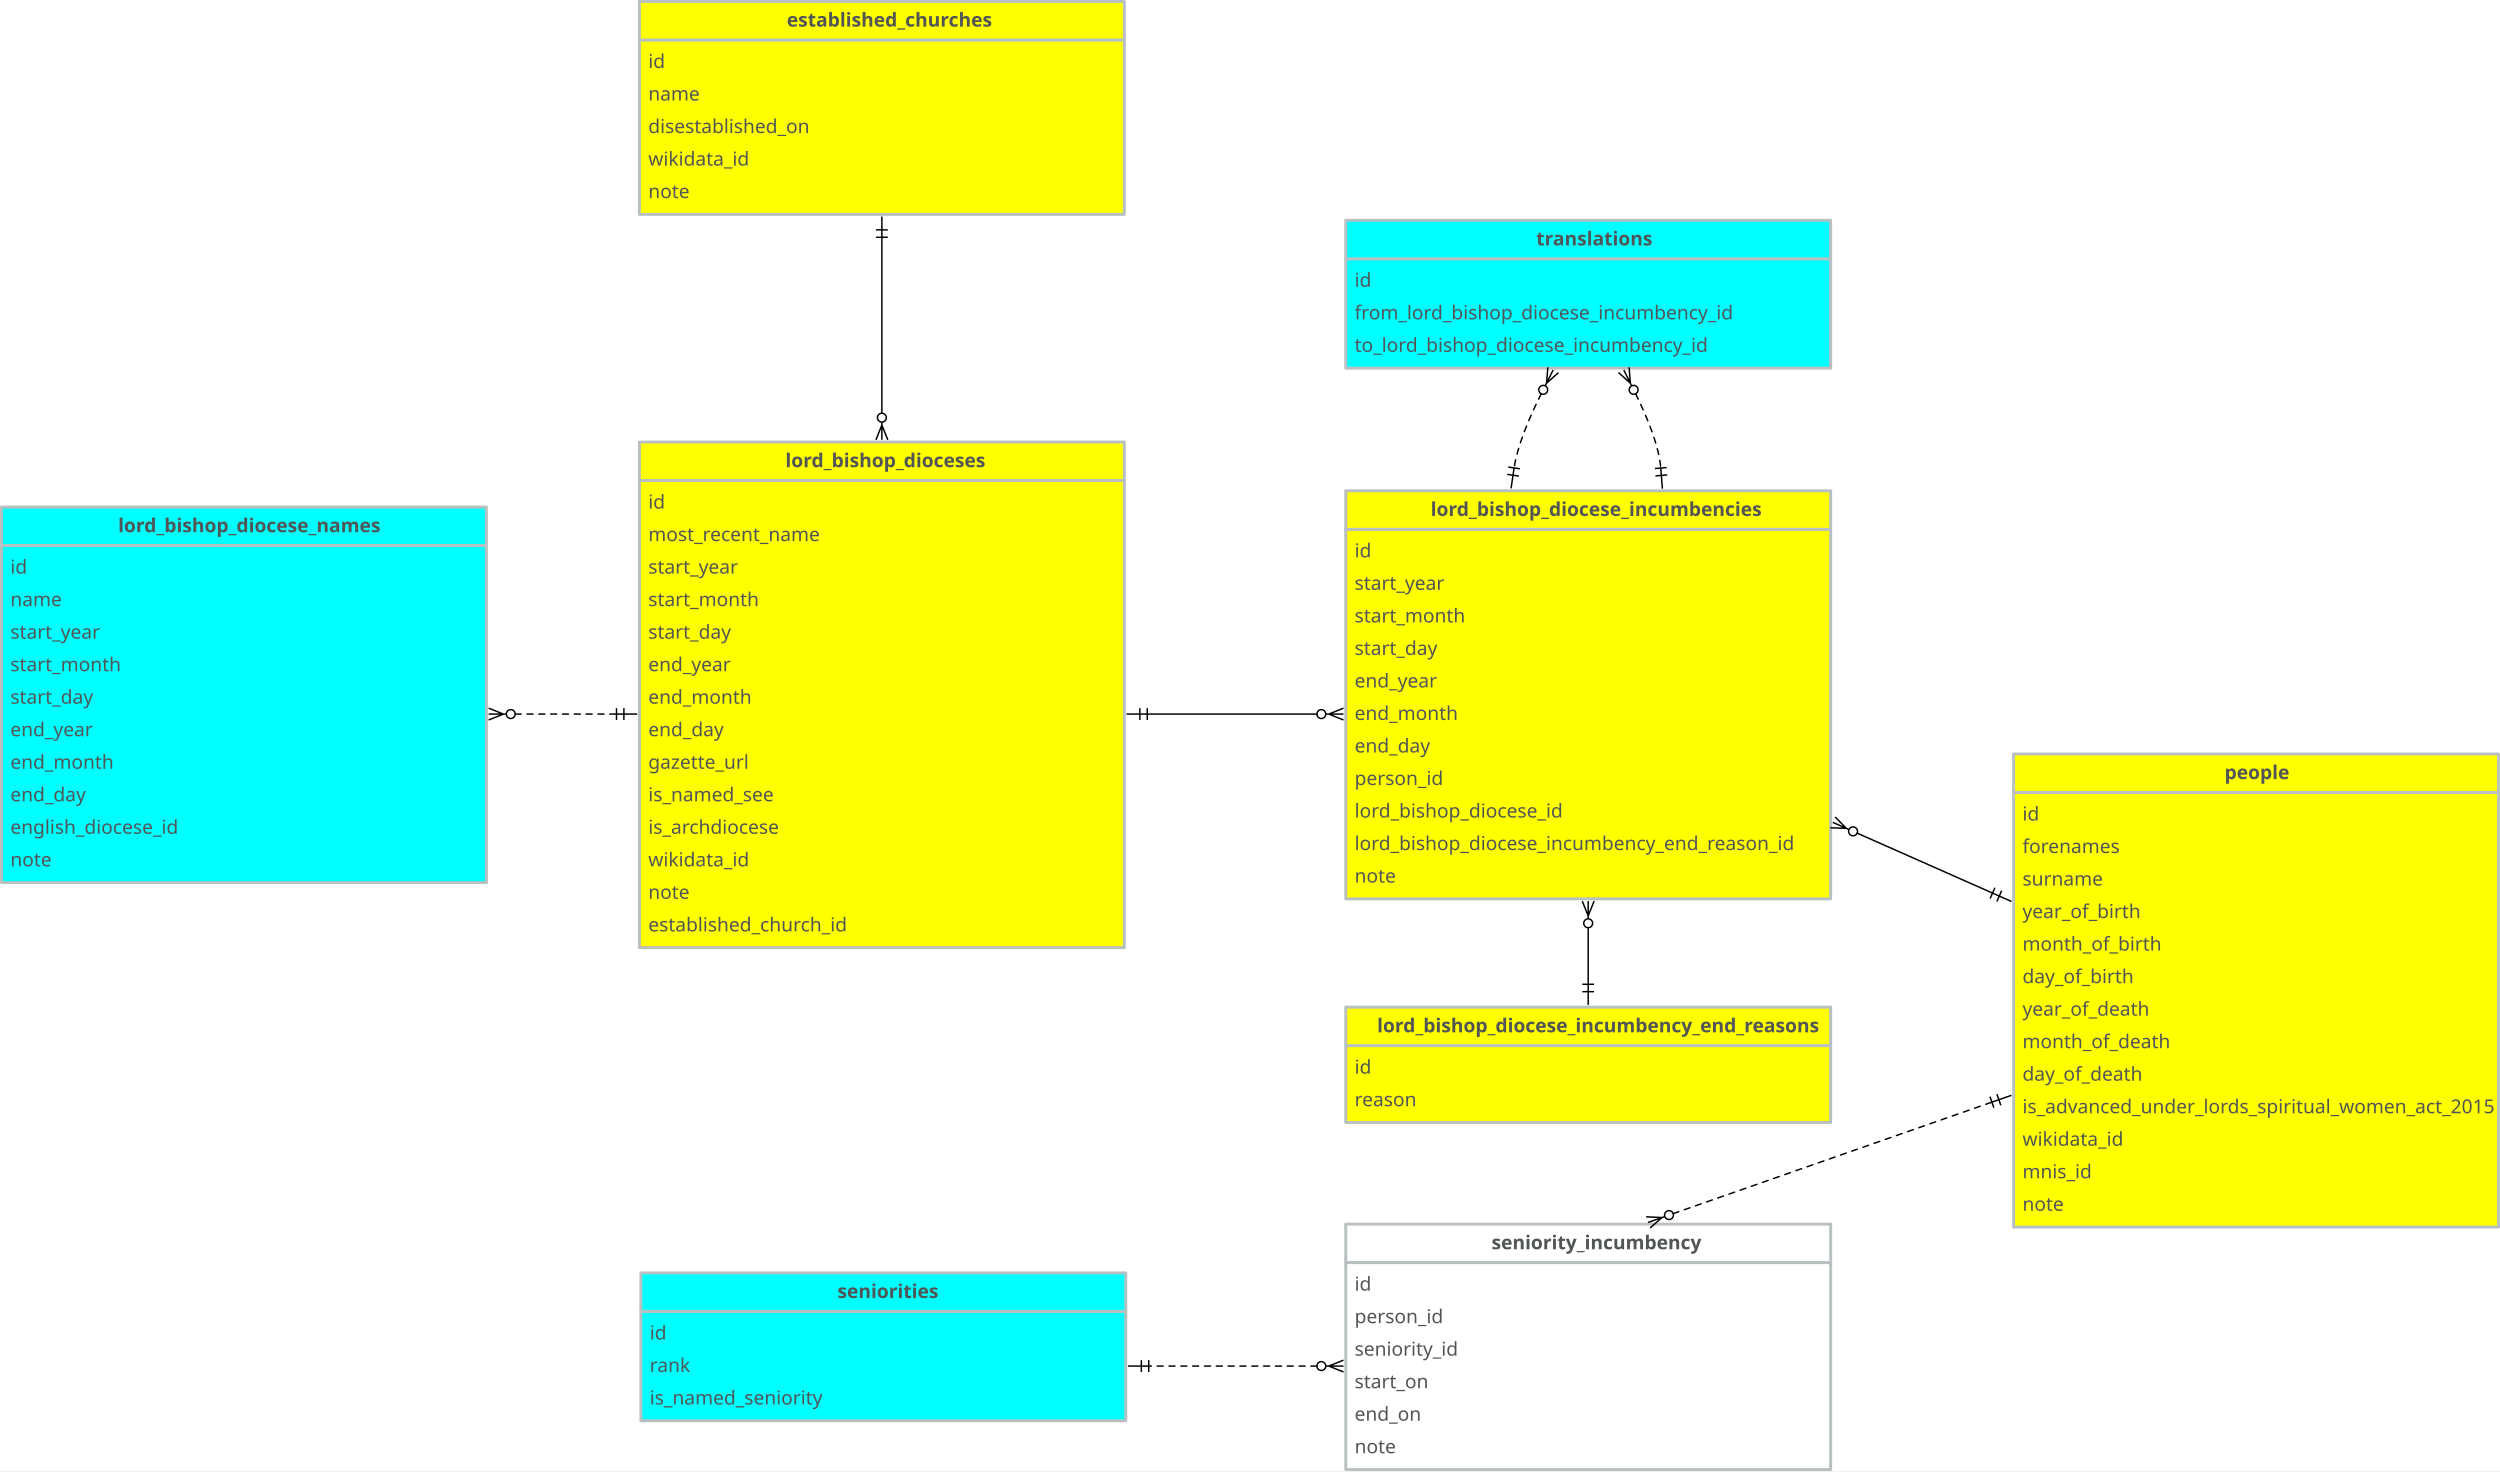
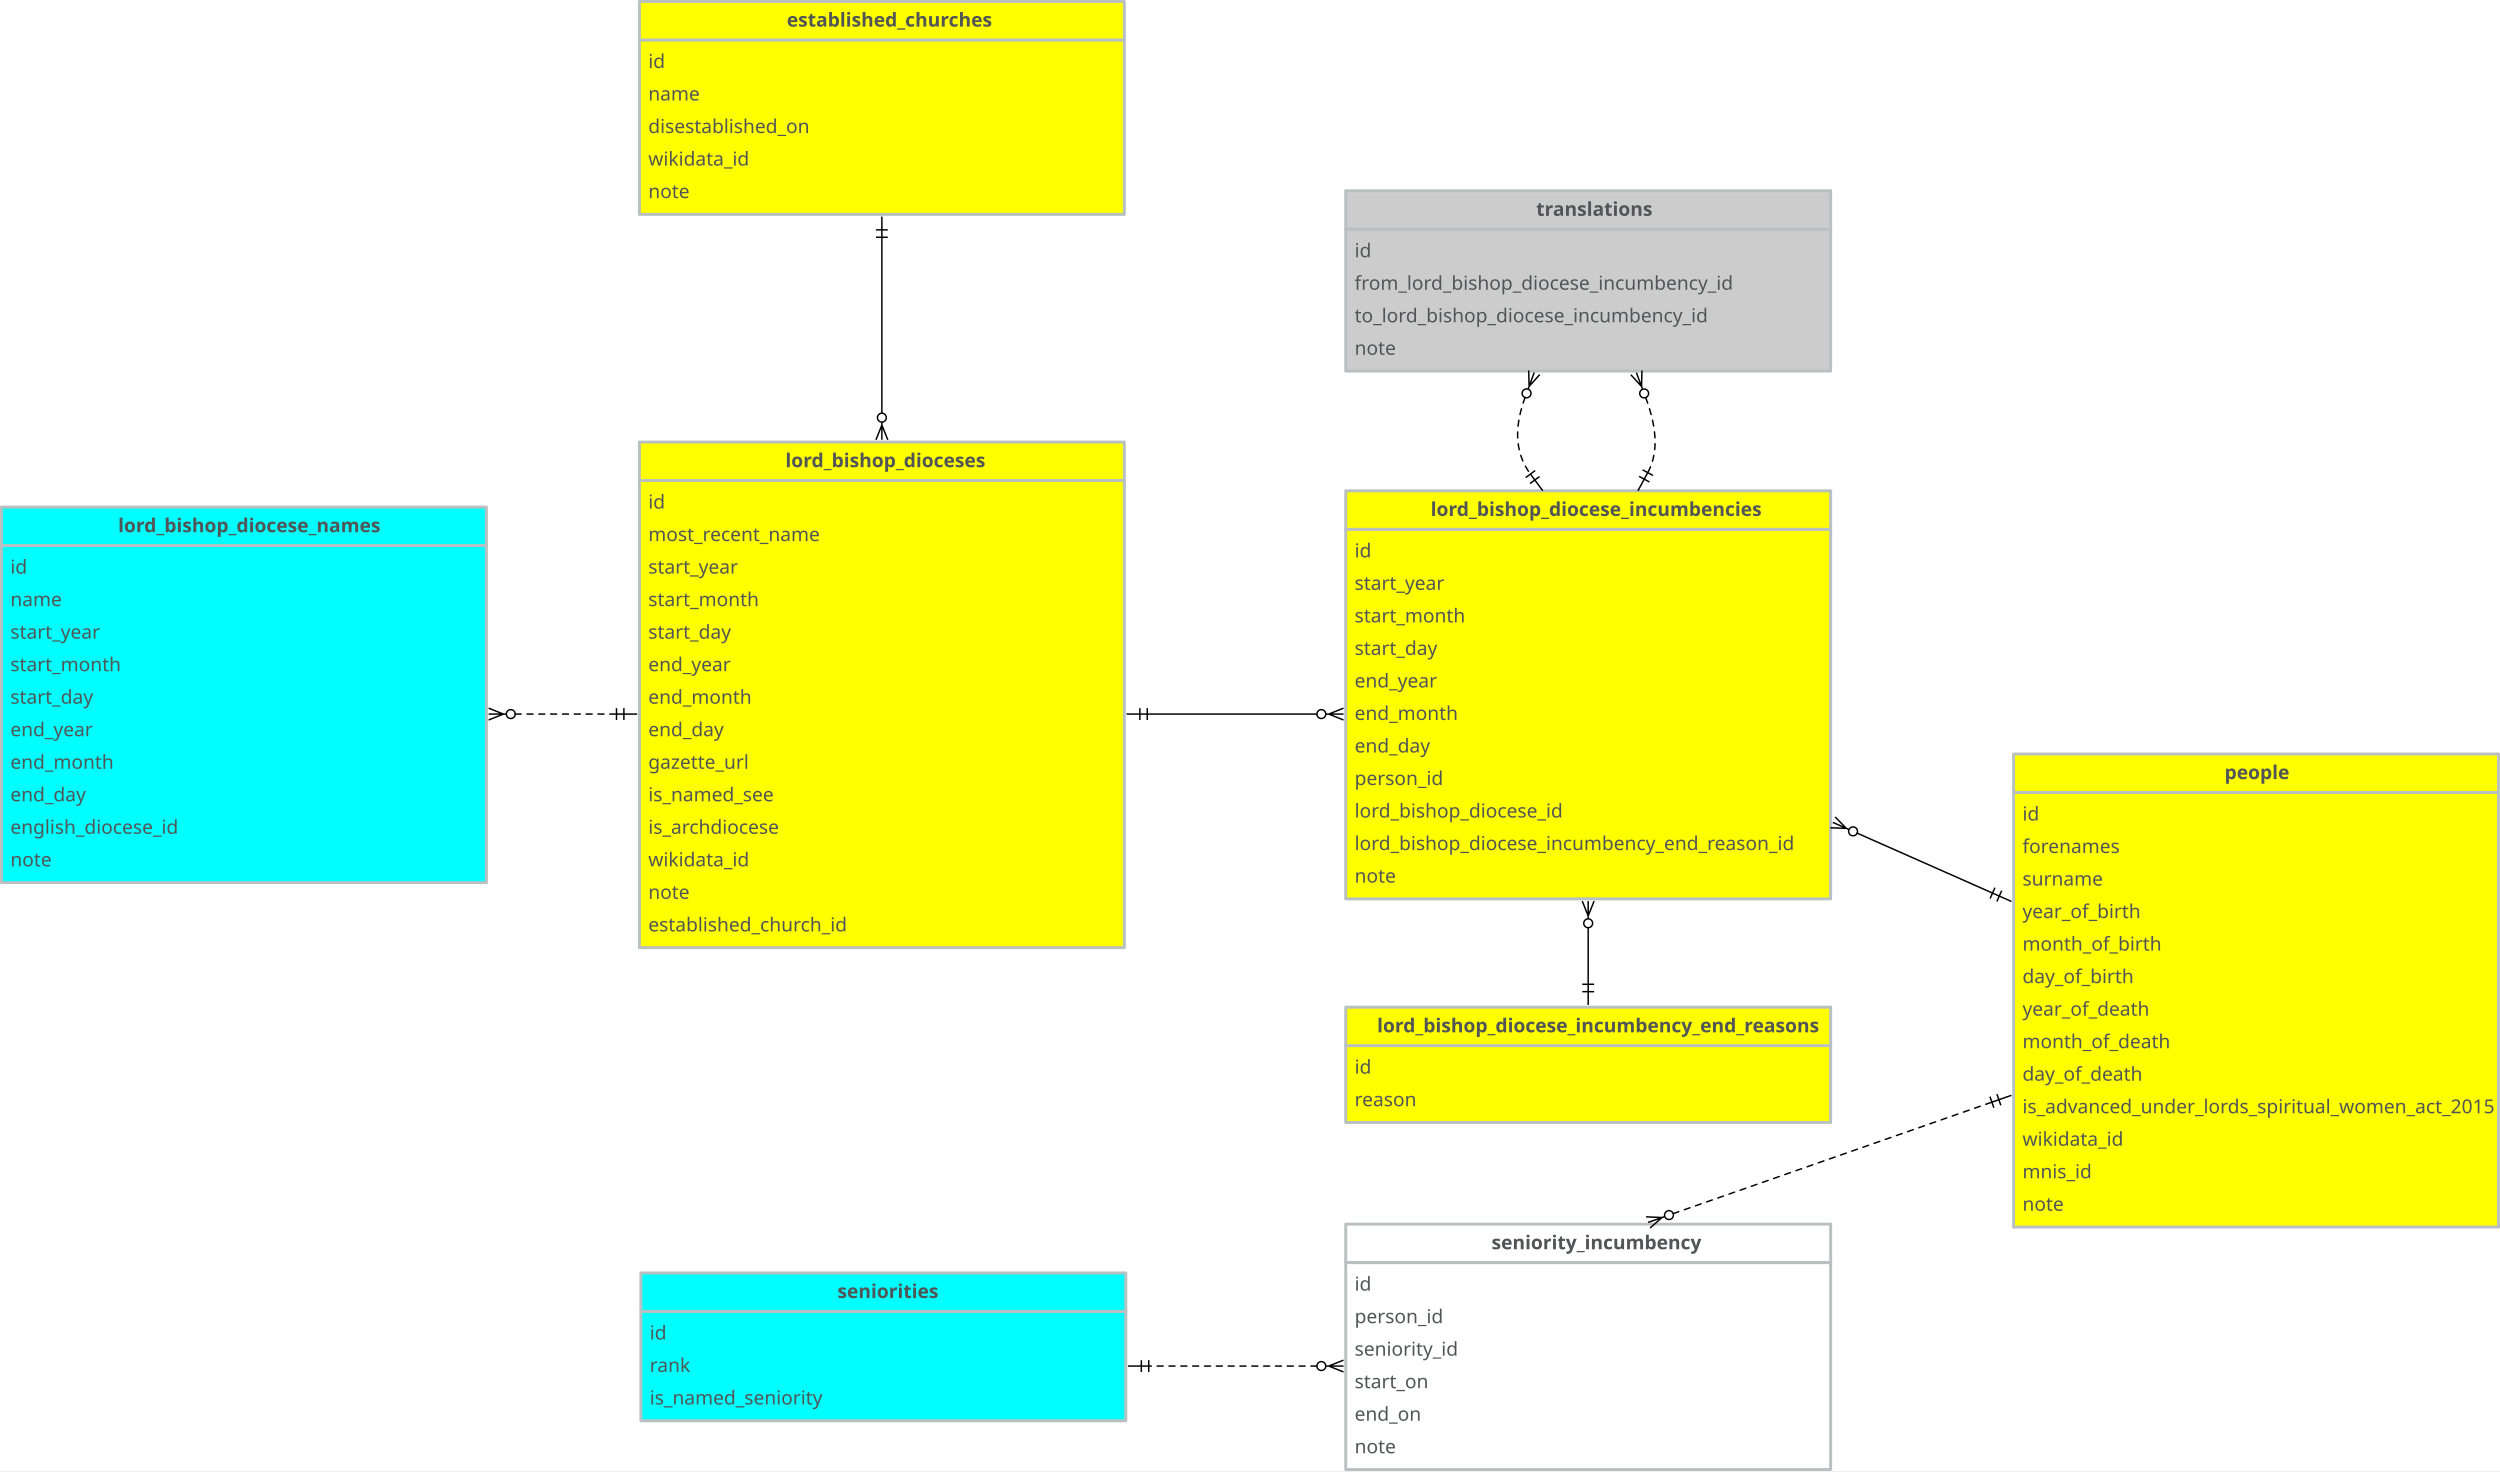
<svg xmlns="http://www.w3.org/2000/svg" version="1.1" viewBox="-1199.5 -275 1691 995" width="1691" height="995">
  <defs>
    <marker orient="auto" overflow="visible" markerUnits="strokeWidth" id="DoubleBar_Marker" stroke-linejoin="miter" stroke-miterlimit="10" viewBox="-1 -5 16 10" markerWidth="16" markerHeight="10" color="black">
      <g>
        <path d="M 14 0 L 0 0 M 5 4 L 5 -4 M 0 4 L 0 -4" fill="none" stroke="currentColor" stroke-width="1" />
      </g>
    </marker>
    <marker orient="auto" overflow="visible" markerUnits="strokeWidth" id="CrowBall_Marker" stroke-linejoin="miter" stroke-miterlimit="10" viewBox="-19 -5 20 10" markerWidth="20" markerHeight="10" color="black">
      <g>
        <path d="M -18 0 L -6 0 M -18 -4 L -8 0 L -18 4 M -.879 -2.121 C .293 -.95 .293 .95 -.879 2.121 C -2.05 3.293 -3.95 3.293 -5.121 2.121 C -6.293 .95 -6.293 -.95 -5.121 -2.121 C -3.95 -3.293 -2.05 -3.293 -.879 -2.121" fill="none" stroke="currentColor" stroke-width="1" />
      </g>
    </marker>
  </defs>
  <g id="Canvas_1" stroke-opacity="1" fill="none" stroke="none" fill-opacity="1" stroke-dasharray="none">
    <rect fill="white" x="-1199.5" y="-275" width="1691" height="995" />
    <g id="Canvas_1_Layer_1">
      <g id="Group_47">
        <g id="Graphic_49">
          <rect x="162.5" y="261" width="328" height="294" fill="yellow" />
          <rect x="162.5" y="261" width="328" height="294" stroke="#b9c0c1" stroke-linecap="round" stroke-linejoin="round" stroke-width="2" />
          <text transform="translate(168.5 267)" fill="#515556">
            <tspan font-family="Avenir" font-size="13" fill="#515556" x="0" y="13">id</tspan>
            <tspan font-family="Avenir" font-size="13" fill="#515556" x="0" y="35">forenames</tspan>
            <tspan font-family="Avenir" font-size="13" fill="#515556" x="0" y="57">surname</tspan>
            <tspan font-family="Avenir" font-size="13" fill="#515556" x="0" y="79">year_of_birth</tspan>
            <tspan font-family="Avenir" font-size="13" fill="#515556" x="0" y="101">month_of_birth</tspan>
            <tspan font-family="Avenir" font-size="13" fill="#515556" x="0" y="123">day_of_birth</tspan>
            <tspan font-family="Avenir" font-size="13" fill="#515556" x="0" y="145">year_of_death</tspan>
            <tspan font-family="Avenir" font-size="13" fill="#515556" x="0" y="167">month_of_death</tspan>
            <tspan font-family="Avenir" font-size="13" fill="#515556" x="0" y="189">day_of_death</tspan>
            <tspan font-family="Avenir" font-size="13" fill="#515556" x="0" y="211">is_advanced_under_lords_spiritual_women_act_2015</tspan>
            <tspan font-family="Avenir" font-size="13" fill="#515556" x="0" y="233">wikidata_id</tspan>
            <tspan font-family="Avenir" font-size="13" fill="#515556" x="0" y="255">mnis_id</tspan>
            <tspan font-family="Avenir" font-size="13" fill="#515556" x="0" y="277">note</tspan>
          </text>
        </g>
        <g id="Graphic_48">
          <rect x="162.5" y="235" width="328" height="26" fill="yellow" />
          <rect x="162.5" y="235" width="328" height="26" stroke="#b9c0c1" stroke-linecap="round" stroke-linejoin="round" stroke-width="2" />
          <text transform="translate(168.5 239)" fill="#515556">
            <tspan font-family="Avenir" font-weight="bold" font-size="13" fill="#515556" x="136.693" y="13">people</tspan>
          </text>
        </g>
      </g>
      <g id="Group_42">
        <g id="Graphic_44">
          <rect x="-767" y="50" width="328" height="316" fill="yellow" />
          <rect x="-767" y="50" width="328" height="316" stroke="#b9c0c1" stroke-linecap="round" stroke-linejoin="round" stroke-width="2" />
          <text transform="translate(-761 56)" fill="#515556">
            <tspan font-family="Avenir" font-size="13" fill="#515556" x="0" y="13">id</tspan>
            <tspan font-family="Avenir" font-size="13" fill="#515556" x="0" y="35">most_recent_name</tspan>
            <tspan font-family="Avenir" font-size="13" fill="#515556" x="0" y="57">start_year</tspan>
            <tspan font-family="Avenir" font-size="13" fill="#515556" x="0" y="79">start_month</tspan>
            <tspan font-family="Avenir" font-size="13" fill="#515556" x="0" y="101">start_day</tspan>
            <tspan font-family="Avenir" font-size="13" fill="#515556" x="0" y="123">end_year</tspan>
            <tspan font-family="Avenir" font-size="13" fill="#515556" x="0" y="145">end_month</tspan>
            <tspan font-family="Avenir" font-size="13" fill="#515556" x="0" y="167">end_day</tspan>
            <tspan font-family="Avenir" font-size="13" fill="#515556" x="0" y="189">gazette_url</tspan>
            <tspan font-family="Avenir" font-size="13" fill="#515556" x="0" y="211">is_named_see</tspan>
            <tspan font-family="Avenir" font-size="13" fill="#515556" x="0" y="233">is_archdiocese</tspan>
            <tspan font-family="Avenir" font-size="13" fill="#515556" x="0" y="255">wikidata_id</tspan>
            <tspan font-family="Avenir" font-size="13" fill="#515556" x="0" y="277">note</tspan>
            <tspan font-family="Avenir" font-size="13" fill="#515556" x="0" y="299">established_church_id</tspan>
          </text>
        </g>
        <g id="Graphic_43">
          <rect x="-767" y="24" width="328" height="26" fill="yellow" />
          <rect x="-767" y="24" width="328" height="26" stroke="#b9c0c1" stroke-linecap="round" stroke-linejoin="round" stroke-width="2" />
          <text transform="translate(-761 28)" fill="#515556">
            <tspan font-family="Avenir" font-weight="bold" font-size="13" fill="#515556" x="92.753" y="13">lord_bishop_dioceses</tspan>
          </text>
        </g>
      </g>
      <g id="Group_39">
        <g id="Graphic_41">
          <rect x="-289.25" y="83" width="328" height="250" fill="yellow" />
          <rect x="-289.25" y="83" width="328" height="250" stroke="#b9c0c1" stroke-linecap="round" stroke-linejoin="round" stroke-width="2" />
          <text transform="translate(-283.25 89)" fill="#515556">
            <tspan font-family="Avenir" font-size="13" fill="#515556" x="0" y="13">id</tspan>
            <tspan font-family="Avenir" font-size="13" fill="#515556" x="0" y="35">start_year</tspan>
            <tspan font-family="Avenir" font-size="13" fill="#515556" x="0" y="57">start_month</tspan>
            <tspan font-family="Avenir" font-size="13" fill="#515556" x="0" y="79">start_day</tspan>
            <tspan font-family="Avenir" font-size="13" fill="#515556" x="0" y="101">end_year</tspan>
            <tspan font-family="Avenir" font-size="13" fill="#515556" x="0" y="123">end_month</tspan>
            <tspan font-family="Avenir" font-size="13" fill="#515556" x="0" y="145">end_day</tspan>
            <tspan font-family="Avenir" font-size="13" fill="#515556" x="0" y="167">person_id</tspan>
            <tspan font-family="Avenir" font-size="13" fill="#515556" x="0" y="189">lord_bishop_diocese_id</tspan>
            <tspan font-family="Avenir" font-size="13" fill="#515556" x="0" y="211">lord_bishop_diocese_incumbency_end_reason_id</tspan>
            <tspan font-family="Avenir" font-size="13" fill="#515556" x="0" y="233">note</tspan>
          </text>
        </g>
        <g id="Graphic_40">
          <rect x="-289.25" y="57" width="328" height="26" fill="yellow" />
          <rect x="-289.25" y="57" width="328" height="26" stroke="#b9c0c1" stroke-linecap="round" stroke-linejoin="round" stroke-width="2" />
          <text transform="translate(-283.25 61)" fill="#515556">
            <tspan font-family="Avenir" font-weight="bold" font-size="13" fill="#515556" x="51.452" y="13">lord_bishop_diocese_incumbencies</tspan>
          </text>
        </g>
      </g>
      <g id="Line_38">
        <line x1="56.666" y1="288.538" x2="148.241" y2="329.081" marker-end="url(#DoubleBar_Marker)" marker-start="url(#CrowBall_Marker)" stroke="black" stroke-linecap="round" stroke-linejoin="round" stroke-width="1" />
      </g>
      <g id="Line_37">
        <line x1="-308.75" y1="208" x2="-423.5" y2="208" marker-end="url(#DoubleBar_Marker)" marker-start="url(#CrowBall_Marker)" stroke="black" stroke-linecap="round" stroke-linejoin="round" stroke-width="1" />
      </g>
      <g id="Group_17">
        <g id="Graphic_19">
          <rect x="-766" y="612" width="328" height="74" fill="aqua" />
          <rect x="-766" y="612" width="328" height="74" stroke="#b9c0c1" stroke-linecap="round" stroke-linejoin="round" stroke-width="2" />
          <text transform="translate(-760 618)" fill="#515556">
            <tspan font-family="Avenir" font-size="13" fill="#515556" x="0" y="13">id</tspan>
            <tspan font-family="Avenir" font-size="13" fill="#515556" x="0" y="35">rank</tspan>
            <tspan font-family="Avenir" font-size="13" fill="#515556" x="0" y="57">is_named_seniority</tspan>
          </text>
        </g>
        <g id="Graphic_18">
          <rect x="-766" y="586" width="328" height="26" fill="aqua" />
          <rect x="-766" y="586" width="328" height="26" stroke="#b9c0c1" stroke-linecap="round" stroke-linejoin="round" stroke-width="2" />
          <text transform="translate(-760 590)" fill="#515556">
            <tspan font-family="Avenir" font-weight="bold" font-size="13" fill="#515556" x="126.936" y="13">seniorities</tspan>
          </text>
        </g>
      </g>
      <g id="Group_14">
        <g id="Graphic_16">
          <rect x="-289.25" y="579" width="328" height="140" stroke="#b9c0c1" stroke-linecap="round" stroke-linejoin="round" stroke-width="2" />
          <text transform="translate(-283.25 585)" fill="#515556">
            <tspan font-family="Avenir" font-size="13" fill="#515556" x="0" y="13">id</tspan>
            <tspan font-family="Avenir" font-size="13" fill="#515556" x="0" y="35">person_id</tspan>
            <tspan font-family="Avenir" font-size="13" fill="#515556" x="0" y="57">seniority_id</tspan>
            <tspan font-family="Avenir" font-size="13" fill="#515556" x="0" y="79">start_on</tspan>
            <tspan font-family="Avenir" font-size="13" fill="#515556" x="0" y="101">end_on</tspan>
            <tspan font-family="Avenir" font-size="13" fill="#515556" x="0" y="123">note</tspan>
          </text>
        </g>
        <g id="Graphic_15">
          <rect x="-289.25" y="553" width="328" height="26" stroke="#b9c0c1" stroke-linecap="round" stroke-linejoin="round" stroke-width="2" />
          <text transform="translate(-283.25 557)" fill="#515556">
            <tspan font-family="Avenir" font-weight="bold" font-size="13" fill="#515556" x="92.623" y="13">seniority_incumbency</tspan>
          </text>
        </g>
      </g>
      <g id="Line_13">
        <line x1="-67.759" y1="545.892" x2="147.813" y2="470.496" marker-end="url(#DoubleBar_Marker)" marker-start="url(#CrowBall_Marker)" stroke="black" stroke-linecap="round" stroke-linejoin="round" stroke-dasharray="4.0,4.0" stroke-width="1" />
      </g>
      <g id="Line_12">
        <line x1="-308.75" y1="649" x2="-422.5" y2="649" marker-end="url(#DoubleBar_Marker)" marker-start="url(#CrowBall_Marker)" stroke="black" stroke-linecap="round" stroke-linejoin="round" stroke-dasharray="4.0,4.0" stroke-width="1" />
      </g>
      <g id="Group_50">
        <g id="Graphic_52">
-           <rect x="-289.25" y="-100" width="328" height="74" fill="aqua" />
-           <rect x="-289.25" y="-100" width="328" height="74" stroke="#b9c0c1" stroke-linecap="round" stroke-linejoin="round" stroke-width="2" />
-           <text transform="translate(-283.25 -94)" fill="#515556">
+           <rect x="-289.25" y="-120" width="328" height="96" fill="#ccc" />
+           <rect x="-289.25" y="-120" width="328" height="96" stroke="#b9c0c1" stroke-linecap="round" stroke-linejoin="round" stroke-width="2" />
+           <text transform="translate(-283.25 -114)" fill="#515556">
            <tspan font-family="Avenir" font-size="13" fill="#515556" x="0" y="13">id</tspan>
            <tspan font-family="Avenir" font-size="13" fill="#515556" x="0" y="35">from_lord_bishop_diocese_incumbency_id</tspan>
            <tspan font-family="Avenir" font-size="13" fill="#515556" x="0" y="57">to_lord_bishop_diocese_incumbency_id</tspan>
+             <tspan font-family="Avenir" font-size="13" fill="#515556" x="0" y="79">note</tspan>
          </text>
        </g>
        <g id="Graphic_51">
-           <rect x="-289.25" y="-126" width="328" height="26" fill="aqua" />
-           <rect x="-289.25" y="-126" width="328" height="26" stroke="#b9c0c1" stroke-linecap="round" stroke-linejoin="round" stroke-width="2" />
-           <text transform="translate(-283.25 -122)" fill="#515556">
+           <rect x="-289.25" y="-146" width="328" height="26" fill="#ccc" />
+           <rect x="-289.25" y="-146" width="328" height="26" stroke="#b9c0c1" stroke-linecap="round" stroke-linejoin="round" stroke-width="2" />
+           <text transform="translate(-283.25 -142)" fill="#515556">
            <tspan font-family="Avenir" font-weight="bold" font-size="13" fill="#515556" x="122.848" y="13">translations</tspan>
          </text>
        </g>
      </g>
      <g id="Line_53">
-         <path d="M -93.172 -8.639 C -84.585 8.683 -77.334 27.091 -76.165 41.575" marker-end="url(#DoubleBar_Marker)" marker-start="url(#CrowBall_Marker)" stroke="black" stroke-linecap="round" stroke-linejoin="round" stroke-dasharray="4.0,4.0" stroke-width="1" />
+         <path d="M -86.344 -6.069 C -82.508 4.195 -80 14.528 -80 24 C -80 32.274 -81.914 39.091 -84.955 44.699" marker-end="url(#DoubleBar_Marker)" marker-start="url(#CrowBall_Marker)" stroke="black" stroke-linecap="round" stroke-linejoin="round" stroke-dasharray="4.0,4.0" stroke-width="1" />
      </g>
      <g id="Line_54">
-         <path d="M -157.013 -8.64 C -165.606 8.52 -173.153 26.818 -175.354 41.507" marker-end="url(#DoubleBar_Marker)" marker-start="url(#CrowBall_Marker)" stroke="black" stroke-linecap="round" stroke-linejoin="round" stroke-dasharray="4.0,4.0" stroke-width="1" />
+         <path d="M -167.95 -6.141 C -171.055 2.332 -173 10.881 -173 19 C -173 29.941 -169.468 38.704 -164.325 45.663" marker-end="url(#DoubleBar_Marker)" marker-start="url(#CrowBall_Marker)" stroke="black" stroke-linecap="round" stroke-linejoin="round" stroke-dasharray="4.0,4.0" stroke-width="1" />
      </g>
      <g id="Group_55">
        <g id="Graphic_57">
          <rect x="-289.25" y="432.25" width="328" height="52" fill="yellow" />
          <rect x="-289.25" y="432.25" width="328" height="52" stroke="#b9c0c1" stroke-linecap="round" stroke-linejoin="round" stroke-width="2" />
          <text transform="translate(-283.25 438.25)" fill="#515556">
            <tspan font-family="Avenir" font-size="13" fill="#515556" x="0" y="13">id</tspan>
            <tspan font-family="Avenir" font-size="13" fill="#515556" x="0" y="35">reason</tspan>
          </text>
        </g>
        <g id="Graphic_56">
          <rect x="-289.25" y="406.25" width="328" height="26" fill="yellow" />
          <rect x="-289.25" y="406.25" width="328" height="26" stroke="#b9c0c1" stroke-linecap="round" stroke-linejoin="round" stroke-width="2" />
          <text transform="translate(-283.25 410.25)" fill="#515556">
            <tspan font-family="Avenir" font-weight="bold" font-size="13" fill="#515556" x="15.227" y="13">lord_bishop_diocese_incumbency_end_reasons</tspan>
          </text>
        </g>
      </g>
      <g id="Line_58">
        <line x1="-125.25" y1="352.5" x2="-125.25" y2="390.75" marker-end="url(#DoubleBar_Marker)" marker-start="url(#CrowBall_Marker)" stroke="black" stroke-linecap="round" stroke-linejoin="round" stroke-width="1" />
      </g>
      <g id="Group_59">
        <g id="Graphic_61">
          <rect x="-1198.5" y="94" width="328" height="228" fill="aqua" />
          <rect x="-1198.5" y="94" width="328" height="228" stroke="#b9c0c1" stroke-linecap="round" stroke-linejoin="round" stroke-width="2" />
          <text transform="translate(-1192.5 100)" fill="#515556">
            <tspan font-family="Avenir" font-size="13" fill="#515556" x="0" y="13">id</tspan>
            <tspan font-family="Avenir" font-size="13" fill="#515556" x="0" y="35">name</tspan>
            <tspan font-family="Avenir" font-size="13" fill="#515556" x="0" y="57">start_year</tspan>
            <tspan font-family="Avenir" font-size="13" fill="#515556" x="0" y="79">start_month</tspan>
            <tspan font-family="Avenir" font-size="13" fill="#515556" x="0" y="101">start_day</tspan>
            <tspan font-family="Avenir" font-size="13" fill="#515556" x="0" y="123">end_year</tspan>
            <tspan font-family="Avenir" font-size="13" fill="#515556" x="0" y="145">end_month</tspan>
            <tspan font-family="Avenir" font-size="13" fill="#515556" x="0" y="167">end_day</tspan>
            <tspan font-family="Avenir" font-size="13" fill="#515556" x="0" y="189">english_diocese_id</tspan>
            <tspan font-family="Avenir" font-size="13" fill="#515556" x="0" y="211">note</tspan>
          </text>
        </g>
        <g id="Graphic_60">
          <rect x="-1198.5" y="68" width="328" height="26" fill="aqua" />
          <rect x="-1198.5" y="68" width="328" height="26" stroke="#b9c0c1" stroke-linecap="round" stroke-linejoin="round" stroke-width="2" />
          <text transform="translate(-1192.5 72)" fill="#515556">
            <tspan font-family="Avenir" font-weight="bold" font-size="13" fill="#515556" x="72.895" y="13">lord_bishop_diocese_names</tspan>
          </text>
        </g>
      </g>
      <g id="Line_62">
        <line x1="-851" y1="208" x2="-782.5" y2="208" marker-end="url(#DoubleBar_Marker)" marker-start="url(#CrowBall_Marker)" stroke="black" stroke-linecap="round" stroke-linejoin="round" stroke-dasharray="4.0,4.0" stroke-width="1" />
      </g>
      <g id="Group_71">
        <g id="Graphic_73">
          <rect x="-767" y="-248" width="328" height="118" fill="yellow" />
          <rect x="-767" y="-248" width="328" height="118" stroke="#b9c0c1" stroke-linecap="round" stroke-linejoin="round" stroke-width="2" />
          <text transform="translate(-761 -242)" fill="#515556">
            <tspan font-family="Avenir" font-size="13" fill="#515556" x="0" y="13">id</tspan>
            <tspan font-family="Avenir" font-size="13" fill="#515556" x="0" y="35">name</tspan>
            <tspan font-family="Avenir" font-size="13" fill="#515556" x="0" y="57">disestablished_on</tspan>
            <tspan font-family="Avenir" font-size="13" fill="#515556" x="0" y="79">wikidata_id</tspan>
            <tspan font-family="Avenir" font-size="13" fill="#515556" x="0" y="101">note</tspan>
          </text>
        </g>
        <g id="Graphic_72">
          <rect x="-767" y="-274" width="328" height="26" fill="yellow" />
          <rect x="-767" y="-274" width="328" height="26" stroke="#b9c0c1" stroke-linecap="round" stroke-linejoin="round" stroke-width="2" />
          <text transform="translate(-761 -270)" fill="#515556">
            <tspan font-family="Avenir" font-weight="bold" font-size="13" fill="#515556" x="93.702" y="13">established_churches</tspan>
          </text>
        </g>
      </g>
      <g id="Line_74">
        <line x1="-603" y1="4.5" x2="-603" y2="-114.5" marker-end="url(#DoubleBar_Marker)" marker-start="url(#CrowBall_Marker)" stroke="black" stroke-linecap="round" stroke-linejoin="round" stroke-width="1" />
      </g>
    </g>
  </g>
</svg>
